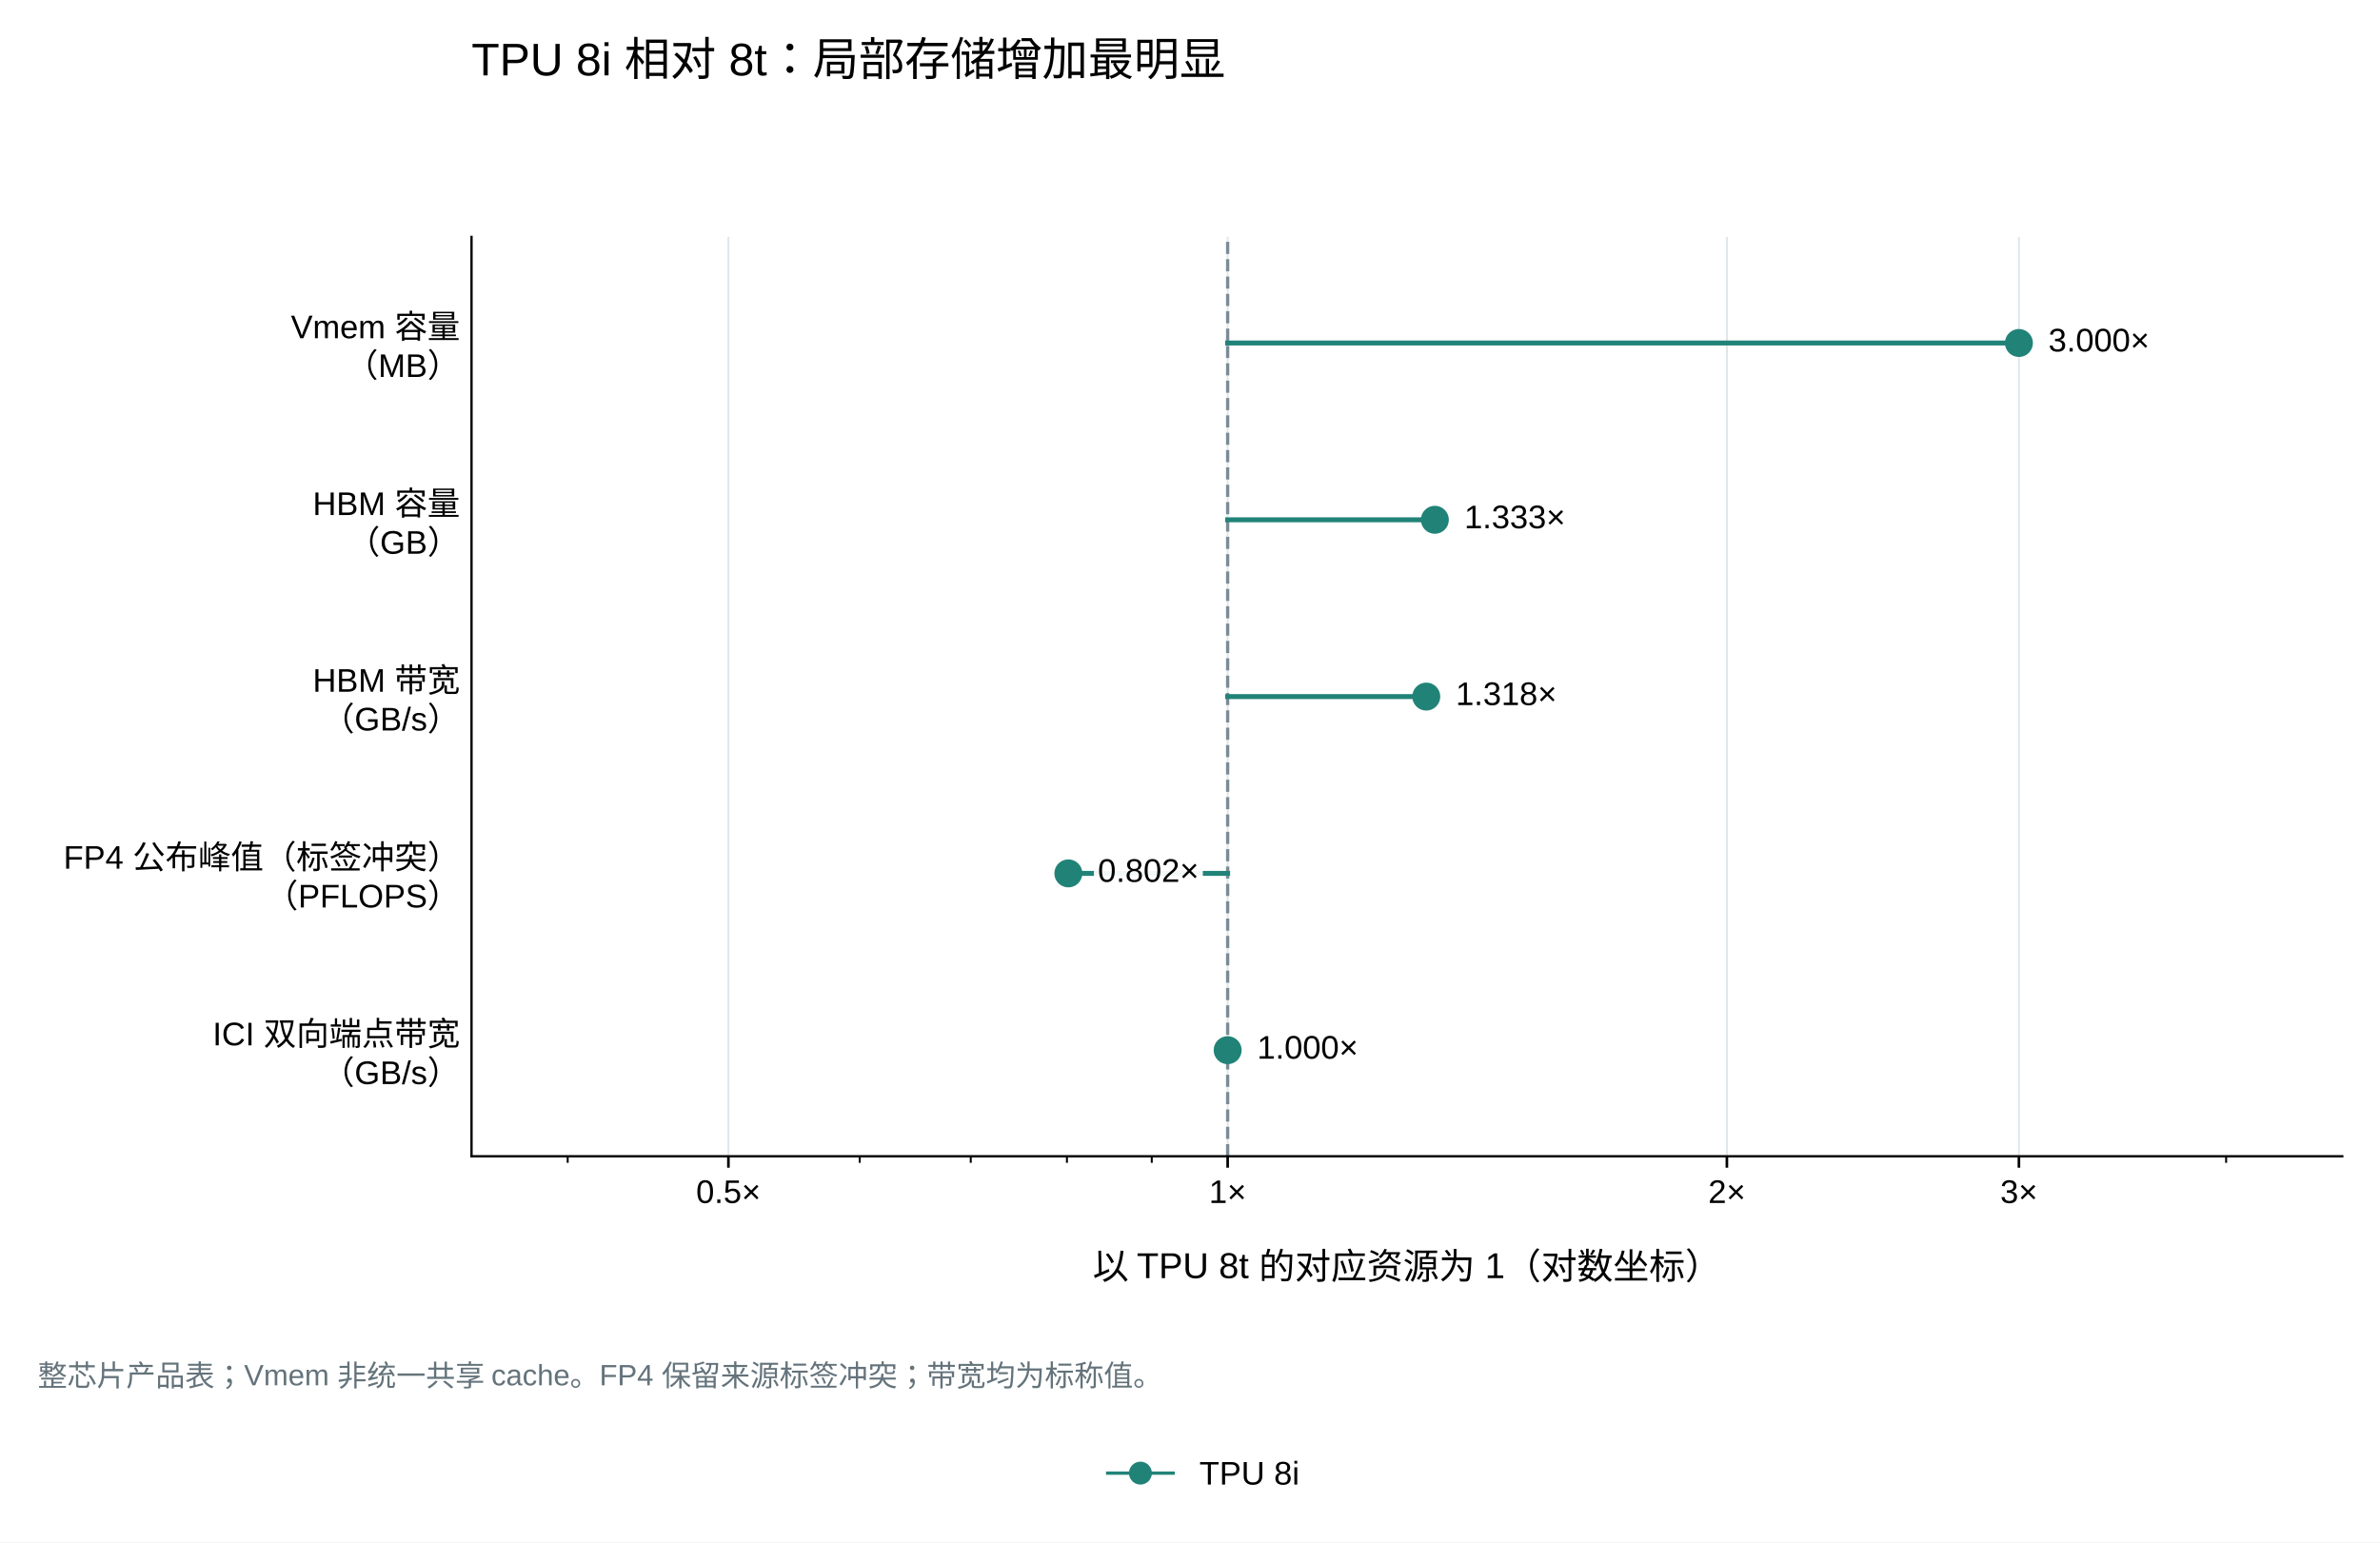
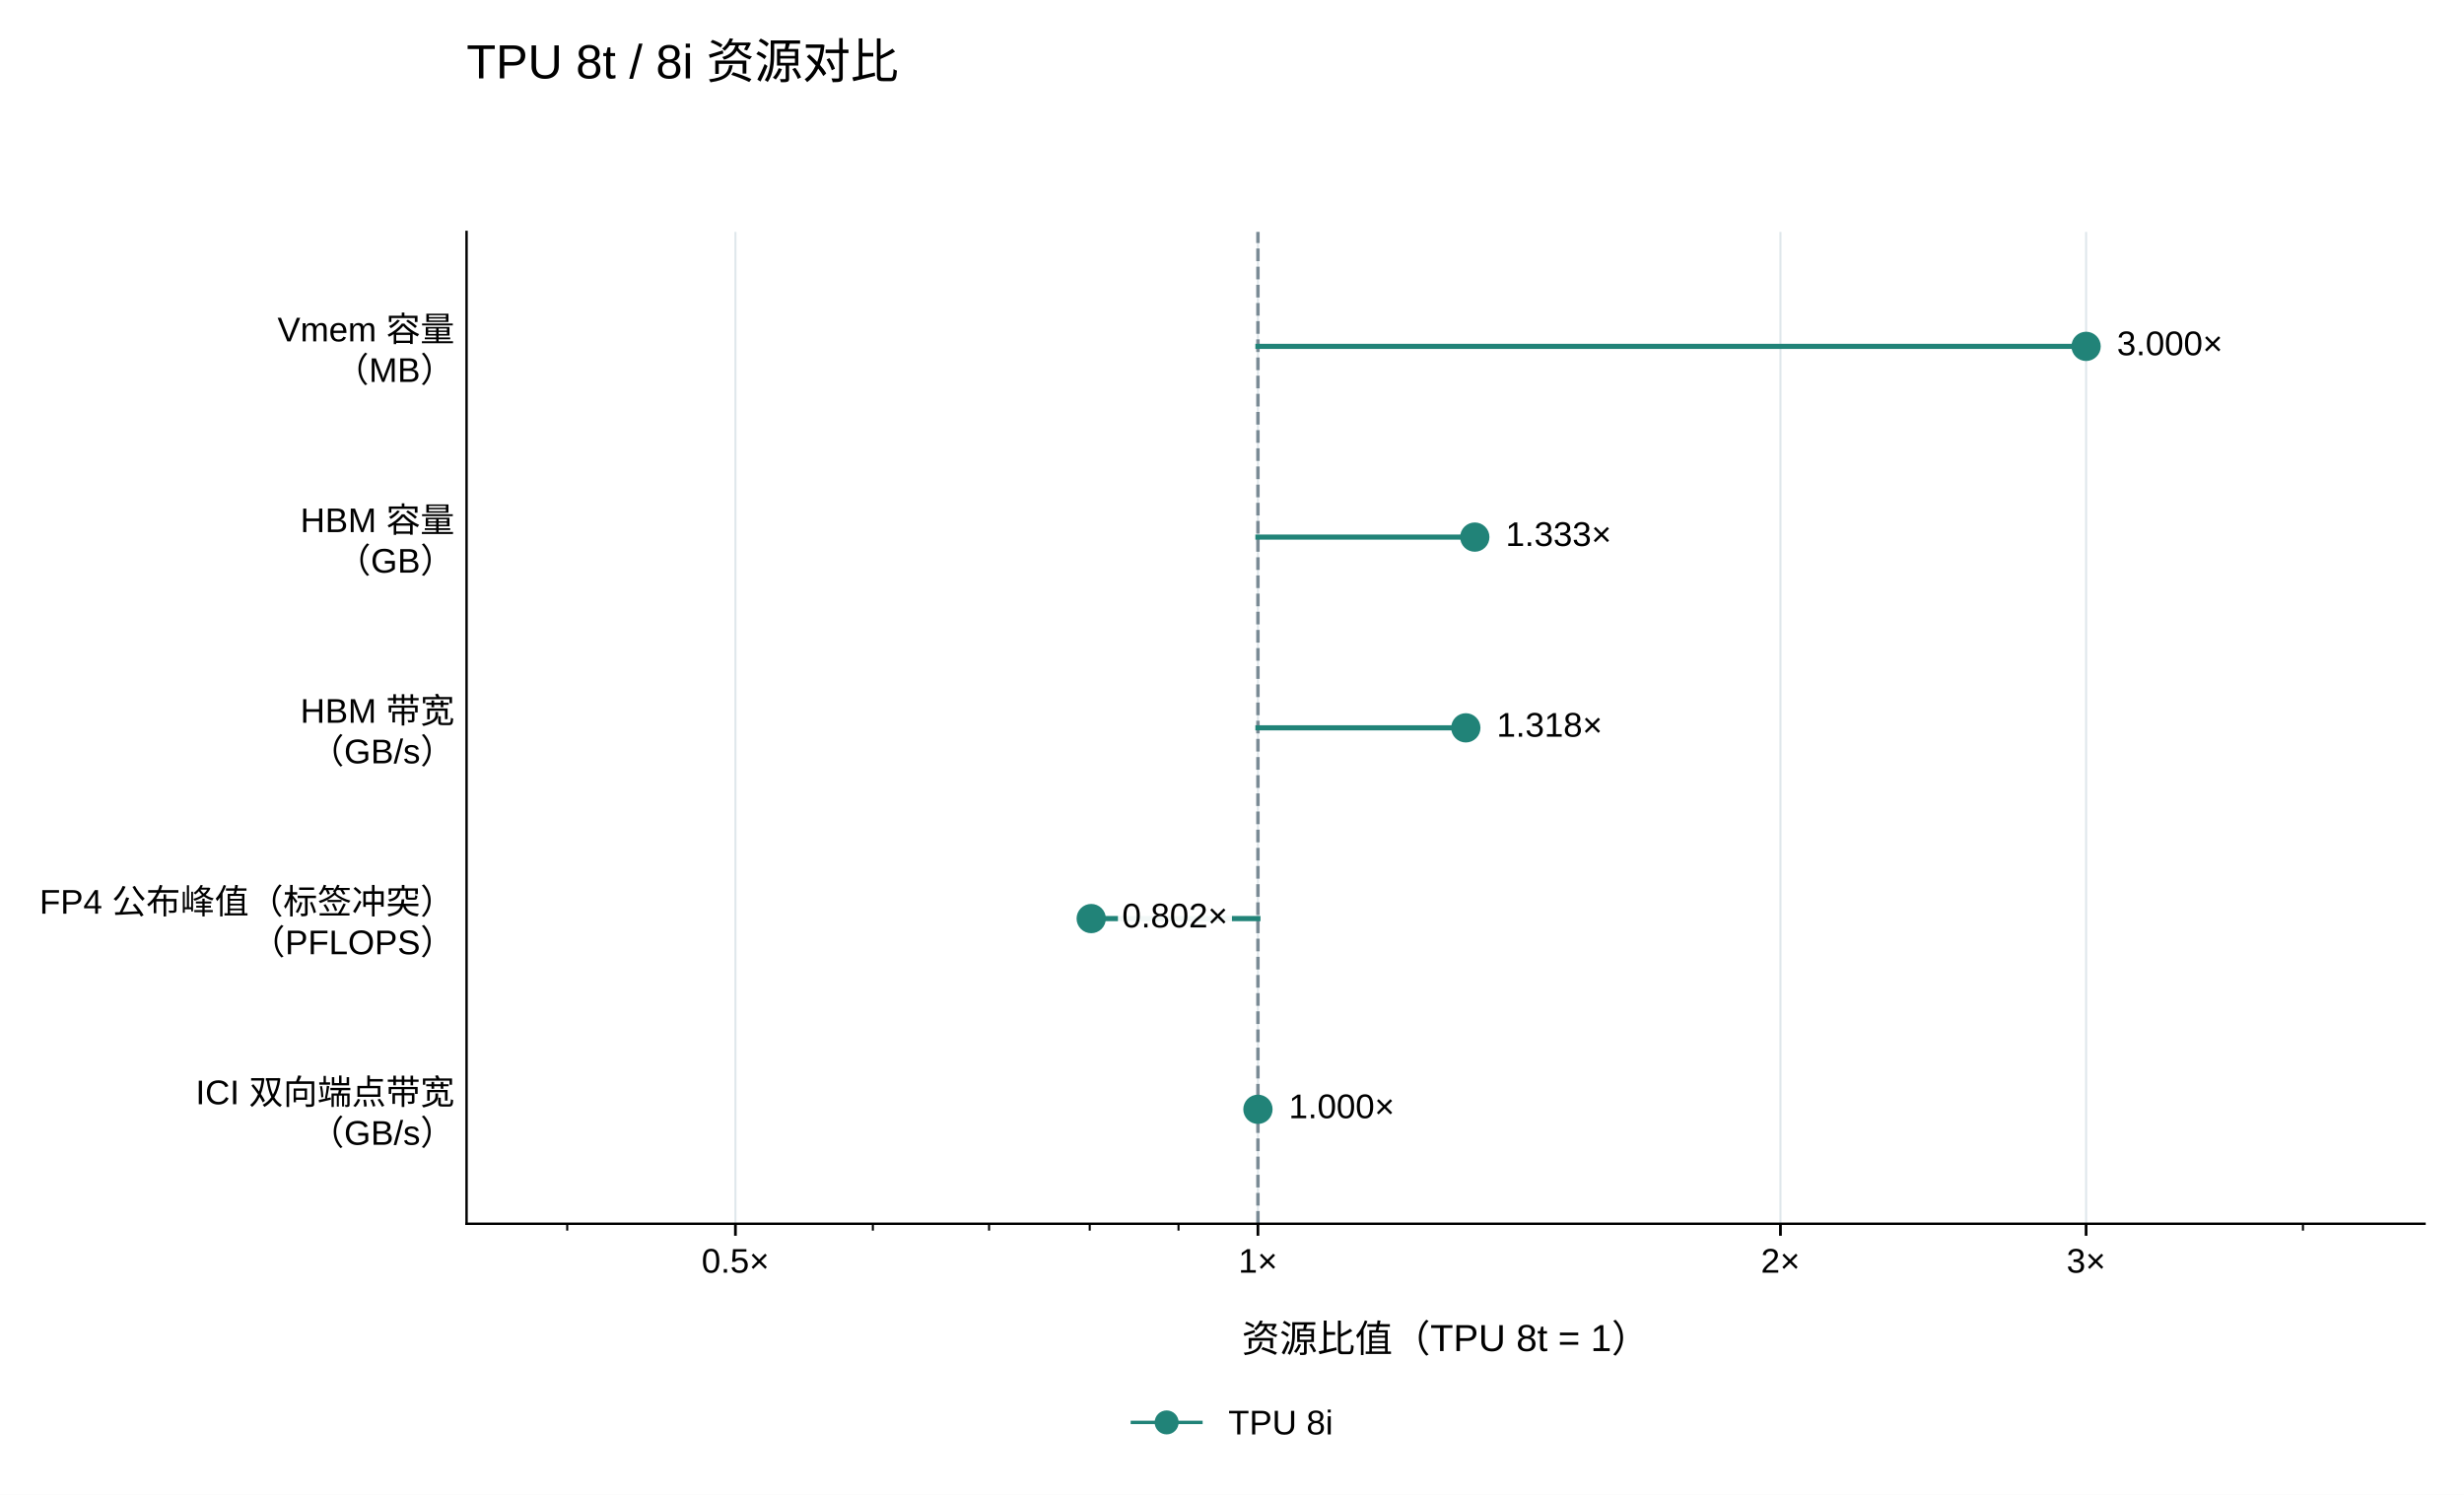
- <svg xmlns="http://www.w3.org/2000/svg" xmlns:xlink="http://www.w3.org/1999/xlink" width="726.84pt" height="471.064pt" viewBox="0 0 726.84 471.064" version="1.1">
+ <svg xmlns="http://www.w3.org/2000/svg" xmlns:xlink="http://www.w3.org/1999/xlink" width="718.977pt" height="436.216pt" viewBox="0 0 718.977 436.216" version="1.1">
  <defs>
    <style type="text/css">*{stroke-linejoin: round; stroke-linecap: butt}</style>
  </defs>
  <g id="figure_1">
    <g id="patch_1">
-       <path d="M 0 471.064  L 726.84 471.064  L 726.84 0  L 0 0  z " style="fill: #ffffff" />
+       <path d="M 0 436.216  L 718.977 436.216  L 718.977 0  L 0 0  z " style="fill: #ffffff" />
    </g>
    <g id="axes_1">
      <g id="patch_2">
-         <path d="M 144 353.16  L 715.32 353.16  L 715.32 72.36  L 144 72.36  z " style="fill: #ffffff" />
+         <path d="M 136.137 357.12  L 707.457 357.12  L 707.457 67.68  L 136.137 67.68  z " style="fill: #ffffff" />
      </g>
      <g id="matplotlib.axis_1">
        <g id="xtick_1">
          <g id="line2d_1">
-             <path d="M 222.454 353.16  L 222.454 72.36  " clip-path="url(#pb5ed774f68)" style="fill: none; stroke: #dfe7eb; stroke-width: 0.6; stroke-linecap: square" />
+             <path d="M 214.591 357.12  L 214.591 67.68  " clip-path="url(#p35e7e67ef4)" style="fill: none; stroke: #dfe7eb; stroke-width: 0.6; stroke-linecap: square" />
          </g>
          <g id="line2d_2">
            <defs>
-               <path id="mefadd3698b" d="M 0 0  L 0 3.5  " style="stroke: #000000; stroke-width: 0.8" />
+               <path id="m21adce91d1" d="M 0 0  L 0 3.5  " style="stroke: #000000; stroke-width: 0.8" />
            </defs>
            <g>
-               <use xlink:href="#mefadd3698b" x="222.454" y="353.16" style="stroke: #000000; stroke-width: 0.8" />
+               <use xlink:href="#m21adce91d1" x="214.591" y="357.12" style="stroke: #000000; stroke-width: 0.8" />
            </g>
          </g>
          <g id="text_1">
-             <text style="font-size: 10px; font-family: 'Arial', 'Heiti TC'; text-anchor: middle" x="222.454" y="367.44" transform="rotate(-0 222.4541 367.4403)">0.5×</text>
+             <text style="font-size: 10px; font-family: 'Arial', 'Heiti TC'; text-anchor: middle" x="214.591" y="371.4" transform="rotate(-0 214.5913 371.4003)">0.5×</text>
          </g>
        </g>
        <g id="xtick_2">
          <g id="line2d_3">
-             <path d="M 374.919 353.16  L 374.919 72.36  " clip-path="url(#pb5ed774f68)" style="fill: none; stroke: #dfe7eb; stroke-width: 0.6; stroke-linecap: square" />
+             <path d="M 367.056 357.12  L 367.056 67.68  " clip-path="url(#p35e7e67ef4)" style="fill: none; stroke: #dfe7eb; stroke-width: 0.6; stroke-linecap: square" />
          </g>
          <g id="line2d_4">
            <g>
-               <use xlink:href="#mefadd3698b" x="374.919" y="353.16" style="stroke: #000000; stroke-width: 0.8" />
+               <use xlink:href="#m21adce91d1" x="367.056" y="357.12" style="stroke: #000000; stroke-width: 0.8" />
            </g>
          </g>
          <g id="text_2">
-             <text style="font-size: 10px; font-family: 'Arial', 'Heiti TC'; text-anchor: middle" x="374.919" y="367.44" transform="rotate(-0 374.9186 367.4403)">1×</text>
+             <text style="font-size: 10px; font-family: 'Arial', 'Heiti TC'; text-anchor: middle" x="367.056" y="371.4" transform="rotate(-0 367.0558 371.4003)">1×</text>
          </g>
        </g>
        <g id="xtick_3">
          <g id="line2d_5">
-             <path d="M 527.383 353.16  L 527.383 72.36  " clip-path="url(#pb5ed774f68)" style="fill: none; stroke: #dfe7eb; stroke-width: 0.6; stroke-linecap: square" />
+             <path d="M 519.52 357.12  L 519.52 67.68  " clip-path="url(#p35e7e67ef4)" style="fill: none; stroke: #dfe7eb; stroke-width: 0.6; stroke-linecap: square" />
          </g>
          <g id="line2d_6">
            <g>
-               <use xlink:href="#mefadd3698b" x="527.383" y="353.16" style="stroke: #000000; stroke-width: 0.8" />
+               <use xlink:href="#m21adce91d1" x="519.52" y="357.12" style="stroke: #000000; stroke-width: 0.8" />
            </g>
          </g>
          <g id="text_3">
-             <text style="font-size: 10px; font-family: 'Arial', 'Heiti TC'; text-anchor: middle" x="527.383" y="367.44" transform="rotate(-0 527.383 367.4403)">2×</text>
+             <text style="font-size: 10px; font-family: 'Arial', 'Heiti TC'; text-anchor: middle" x="519.52" y="371.4" transform="rotate(-0 519.5202 371.4003)">2×</text>
          </g>
        </g>
        <g id="xtick_4">
          <g id="line2d_7">
-             <path d="M 616.569 353.16  L 616.569 72.36  " clip-path="url(#pb5ed774f68)" style="fill: none; stroke: #dfe7eb; stroke-width: 0.6; stroke-linecap: square" />
+             <path d="M 608.706 357.12  L 608.706 67.68  " clip-path="url(#p35e7e67ef4)" style="fill: none; stroke: #dfe7eb; stroke-width: 0.6; stroke-linecap: square" />
          </g>
          <g id="line2d_8">
            <g>
-               <use xlink:href="#mefadd3698b" x="616.569" y="353.16" style="stroke: #000000; stroke-width: 0.8" />
+               <use xlink:href="#m21adce91d1" x="608.706" y="357.12" style="stroke: #000000; stroke-width: 0.8" />
            </g>
          </g>
          <g id="text_4">
-             <text style="font-size: 10px; font-family: 'Arial', 'Heiti TC'; text-anchor: middle" x="616.569" y="367.44" transform="rotate(-0 616.569 367.4403)">3×</text>
+             <text style="font-size: 10px; font-family: 'Arial', 'Heiti TC'; text-anchor: middle" x="608.706" y="371.4" transform="rotate(-0 608.7062 371.4003)">3×</text>
          </g>
        </g>
        <g id="xtick_5">
          <g id="line2d_9">
            <defs>
-               <path id="ma3c21e6bf4" d="M 0 0  L 0 2  " style="stroke: #000000; stroke-width: 0.6" />
+               <path id="mdd49ab8e25" d="M 0 0  L 0 2  " style="stroke: #000000; stroke-width: 0.6" />
            </defs>
            <g>
-               <use xlink:href="#ma3c21e6bf4" x="173.372" y="353.16" style="stroke: #000000; stroke-width: 0.6" />
+               <use xlink:href="#mdd49ab8e25" x="165.509" y="357.12" style="stroke: #000000; stroke-width: 0.6" />
            </g>
          </g>
        </g>
        <g id="xtick_6">
          <g id="line2d_10">
            <g>
-               <use xlink:href="#ma3c21e6bf4" x="262.558" y="353.16" style="stroke: #000000; stroke-width: 0.6" />
+               <use xlink:href="#mdd49ab8e25" x="254.695" y="357.12" style="stroke: #000000; stroke-width: 0.6" />
            </g>
          </g>
        </g>
        <g id="xtick_7">
          <g id="line2d_11">
            <g>
-               <use xlink:href="#ma3c21e6bf4" x="296.464" y="353.16" style="stroke: #000000; stroke-width: 0.6" />
+               <use xlink:href="#mdd49ab8e25" x="288.602" y="357.12" style="stroke: #000000; stroke-width: 0.6" />
            </g>
          </g>
        </g>
        <g id="xtick_8">
          <g id="line2d_12">
            <g>
-               <use xlink:href="#ma3c21e6bf4" x="325.836" y="353.16" style="stroke: #000000; stroke-width: 0.6" />
+               <use xlink:href="#mdd49ab8e25" x="317.973" y="357.12" style="stroke: #000000; stroke-width: 0.6" />
            </g>
          </g>
        </g>
        <g id="xtick_9">
          <g id="line2d_13">
            <g>
-               <use xlink:href="#ma3c21e6bf4" x="351.744" y="353.16" style="stroke: #000000; stroke-width: 0.6" />
+               <use xlink:href="#mdd49ab8e25" x="343.881" y="357.12" style="stroke: #000000; stroke-width: 0.6" />
            </g>
          </g>
        </g>
        <g id="xtick_10">
          <g id="line2d_14">
            <g>
-               <use xlink:href="#ma3c21e6bf4" x="679.848" y="353.16" style="stroke: #000000; stroke-width: 0.6" />
+               <use xlink:href="#mdd49ab8e25" x="671.985" y="357.12" style="stroke: #000000; stroke-width: 0.6" />
            </g>
          </g>
        </g>
        <g id="text_5">
-           <text style="font-size: 11px; font-family: 'Arial', 'Heiti TC'; text-anchor: middle" x="429.66" y="390.664" transform="rotate(-0 429.66 390.6645)">以 TPU 8t 的对应资源为 1（对数坐标）</text>
+           <text style="font-size: 11px; font-family: 'Arial', 'Heiti TC'; text-anchor: middle" x="421.797" y="394.557" transform="rotate(-0 421.7972 394.5574)">资源比值（TPU 8t = 1）</text>
        </g>
      </g>
      <g id="matplotlib.axis_2">
        <g id="ytick_1">
          <g id="line2d_15" />
          <g id="text_6">
-             <text style="font-size: 10px; font-family: 'Arial', 'Heiti TC'" transform="translate(88.83125 103.3033)">Vmem 容量</text>
-             <text style="font-size: 10px; font-family: 'Arial', 'Heiti TC'" transform="translate(105.5 115.1365)">（MB）</text>
+             <text style="font-size: 10px; font-family: 'Arial', 'Heiti TC'" transform="translate(80.96844 99.62023)">Vmem 容量</text>
+             <text style="font-size: 10px; font-family: 'Arial', 'Heiti TC'" transform="translate(97.63719 111.4534)">（MB）</text>
          </g>
        </g>
        <g id="ytick_2">
          <g id="line2d_16" />
          <g id="text_7">
-             <text style="font-size: 10px; font-family: 'Arial', 'Heiti TC'" transform="translate(95.5 157.3033)">HBM 容量</text>
-             <text style="font-size: 10px; font-family: 'Arial', 'Heiti TC'" transform="translate(106.0516 169.1365)">（GB）</text>
+             <text style="font-size: 10px; font-family: 'Arial', 'Heiti TC'" transform="translate(87.63719 155.2818)">HBM 容量</text>
+             <text style="font-size: 10px; font-family: 'Arial', 'Heiti TC'" transform="translate(98.18875 167.115)">（GB）</text>
          </g>
        </g>
        <g id="ytick_3">
          <g id="line2d_17" />
          <g id="text_8">
-             <text style="font-size: 10px; font-family: 'Arial', 'Heiti TC'" transform="translate(95.5 211.2783)">HBM 带宽</text>
-             <text style="font-size: 10px; font-family: 'Arial', 'Heiti TC'" transform="translate(98.27344 223.1115)">（GB/s）</text>
+             <text style="font-size: 10px; font-family: 'Arial', 'Heiti TC'" transform="translate(87.63719 210.9183)">HBM 带宽</text>
+             <text style="font-size: 10px; font-family: 'Arial', 'Heiti TC'" transform="translate(90.41062 222.7515)">（GB/s）</text>
          </g>
        </g>
        <g id="ytick_4">
          <g id="line2d_18" />
          <g id="text_9">
-             <text style="font-size: 10px; font-family: 'Arial', 'Heiti TC'" transform="translate(19.38281 265.333)">FP4 公布峰值（标签冲突）</text>
-             <text style="font-size: 10px; font-family: 'Arial', 'Heiti TC'" transform="translate(81.04219 277.1662)">（PFLOPS）</text>
+             <text style="font-size: 10px; font-family: 'Arial', 'Heiti TC'" transform="translate(11.52 266.6345)">FP4 公布峰值（标签冲突）</text>
+             <text style="font-size: 10px; font-family: 'Arial', 'Heiti TC'" transform="translate(73.17937 278.4677)">（PFLOPS）</text>
          </g>
        </g>
        <g id="ytick_5">
          <g id="line2d_19" />
          <g id="text_10">
-             <text style="font-size: 10px; font-family: 'Arial', 'Heiti TC'" transform="translate(64.94375 319.2783)">ICI 双向端点带宽</text>
-             <text style="font-size: 10px; font-family: 'Arial', 'Heiti TC'" transform="translate(98.27344 331.1115)">（GB/s）</text>
+             <text style="font-size: 10px; font-family: 'Arial', 'Heiti TC'" transform="translate(57.08094 322.2414)">ICI 双向端点带宽</text>
+             <text style="font-size: 10px; font-family: 'Arial', 'Heiti TC'" transform="translate(90.41062 334.0746)">（GB/s）</text>
          </g>
        </g>
      </g>
      <g id="line2d_20">
-         <path d="M 374.919 353.16  L 374.919 72.36  " clip-path="url(#pb5ed774f68)" style="fill: none; stroke-dasharray: 3.7,1.6; stroke-dashoffset: 0; stroke: #7a8b95" />
+         <path d="M 367.056 357.12  L 367.056 67.68  " clip-path="url(#p35e7e67ef4)" style="fill: none; stroke-dasharray: 3.7,1.6; stroke-dashoffset: 0; stroke: #7a8b95" />
      </g>
      <g id="line2d_21">
-         <path d="M 374.919 104.76  L 616.569 104.76  " clip-path="url(#pb5ed774f68)" style="fill: none; stroke: #218378; stroke-width: 1.5; stroke-linecap: square" />
+         <path d="M 367.056 101.077  L 608.706 101.077  " clip-path="url(#p35e7e67ef4)" style="fill: none; stroke: #218378; stroke-width: 1.5; stroke-linecap: square" />
      </g>
      <g id="line2d_22">
-         <path d="M 374.919 158.76  L 438.197 158.76  " clip-path="url(#pb5ed774f68)" style="fill: none; stroke: #218378; stroke-width: 1.5; stroke-linecap: square" />
+         <path d="M 367.056 156.738  L 430.334 156.738  " clip-path="url(#p35e7e67ef4)" style="fill: none; stroke: #218378; stroke-width: 1.5; stroke-linecap: square" />
      </g>
      <g id="line2d_23">
-         <path d="M 374.919 212.76  L 435.579 212.76  " clip-path="url(#pb5ed774f68)" style="fill: none; stroke: #218378; stroke-width: 1.5; stroke-linecap: square" />
+         <path d="M 367.056 212.4  L 427.716 212.4  " clip-path="url(#p35e7e67ef4)" style="fill: none; stroke: #218378; stroke-width: 1.5; stroke-linecap: square" />
      </g>
      <g id="line2d_24">
-         <path d="M 374.919 266.76  L 326.272 266.76  " clip-path="url(#pb5ed774f68)" style="fill: none; stroke: #218378; stroke-width: 1.5; stroke-linecap: square" />
+         <path d="M 367.056 268.062  L 318.409 268.062  " clip-path="url(#p35e7e67ef4)" style="fill: none; stroke: #218378; stroke-width: 1.5; stroke-linecap: square" />
      </g>
      <g id="line2d_25">
-         <path d="M 374.919 320.76  L 374.919 320.76  " clip-path="url(#pb5ed774f68)" style="fill: none; stroke: #218378; stroke-width: 1.5; stroke-linecap: square" />
+         <path d="M 367.056 323.723  L 367.056 323.723  " clip-path="url(#p35e7e67ef4)" style="fill: none; stroke: #218378; stroke-width: 1.5; stroke-linecap: square" />
      </g>
      <g id="patch_3">
-         <path d="M 144 353.16  L 144 72.36  " style="fill: none; stroke: #000000; stroke-width: 0.7; stroke-linejoin: miter; stroke-linecap: square" />
+         <path d="M 136.137 357.12  L 136.137 67.68  " style="fill: none; stroke: #000000; stroke-width: 0.7; stroke-linejoin: miter; stroke-linecap: square" />
      </g>
      <g id="patch_4">
-         <path d="M 144 353.16  L 715.32 353.16  " style="fill: none; stroke: #000000; stroke-width: 0.7; stroke-linejoin: miter; stroke-linecap: square" />
+         <path d="M 136.137 357.12  L 707.457 357.12  " style="fill: none; stroke: #000000; stroke-width: 0.7; stroke-linejoin: miter; stroke-linecap: square" />
      </g>
      <g id="PathCollection_1">
        <defs>
-           <path id="m45c2a8a388" d="M 0 3.775  C 1.001 3.775 1.961 3.377 2.669 2.669  C 3.377 1.961 3.775 1.001 3.775 0  C 3.775 -1.001 3.377 -1.961 2.669 -2.669  C 1.961 -3.377 1.001 -3.775 0 -3.775  C -1.001 -3.775 -1.961 -3.377 -2.669 -2.669  C -3.377 -1.961 -3.775 -1.001 -3.775 0  C -3.775 1.001 -3.377 1.961 -2.669 2.669  C -1.961 3.377 -1.001 3.775 0 3.775  z " style="stroke: #218378" />
+           <path id="m76a5c89ed2" d="M 0 3.775  C 1.001 3.775 1.961 3.377 2.669 2.669  C 3.377 1.961 3.775 1.001 3.775 0  C 3.775 -1.001 3.377 -1.961 2.669 -2.669  C 1.961 -3.377 1.001 -3.775 0 -3.775  C -1.001 -3.775 -1.961 -3.377 -2.669 -2.669  C -3.377 -1.961 -3.775 -1.001 -3.775 0  C -3.775 1.001 -3.377 1.961 -2.669 2.669  C -1.961 3.377 -1.001 3.775 0 3.775  z " style="stroke: #218378" />
        </defs>
-         <g clip-path="url(#pb5ed774f68)">
-           <a xlink:href="#panorama-tpu8i" target="_blank">
-             <use xlink:href="#m45c2a8a388" x="616.569" y="104.76" style="fill: #218378; stroke: #218378" />
+         <g clip-path="url(#p35e7e67ef4)">
+           <a xlink:href="#panorama-tpu8i" target="_blank">
+             <use xlink:href="#m76a5c89ed2" x="608.706" y="101.077" style="fill: #218378; stroke: #218378" />
          </a>
        </g>
      </g>
      <g id="text_11">
        <g id="patch_5">
-           <path d="M 624.369 110.652  L 657.632 110.652  L 657.632 98.868  L 624.369 98.868  z " style="fill: #ffffff; opacity: 0.94" />
-         </g>
-         <text style="font-size: 10px; font-family: 'Arial', 'Heiti TC'; text-anchor: start" x="625.569" y="107.348" transform="rotate(-0 625.569 107.3479)">3.000×</text>
+           <path d="M 616.506 106.969  L 649.769 106.969  L 649.769 95.185  L 616.506 95.185  z " style="fill: #ffffff; opacity: 0.94" />
+         </g>
+         <text style="font-size: 10px; font-family: 'Arial', 'Heiti TC'; text-anchor: start" x="617.706" y="103.665" transform="rotate(-0 617.7062 103.6648)">3.000×</text>
      </g>
      <g id="PathCollection_2">
-         <g clip-path="url(#pb5ed774f68)">
-           <a xlink:href="#panorama-tpu8i" target="_blank">
-             <use xlink:href="#m45c2a8a388" x="438.197" y="158.76" style="fill: #218378; stroke: #218378" />
+         <g clip-path="url(#p35e7e67ef4)">
+           <a xlink:href="#panorama-tpu8i" target="_blank">
+             <use xlink:href="#m76a5c89ed2" x="430.334" y="156.738" style="fill: #218378; stroke: #218378" />
          </a>
        </g>
      </g>
      <g id="text_12">
        <g id="patch_6">
-           <path d="M 445.997 164.652  L 479.26 164.652  L 479.26 152.868  L 445.997 152.868  z " style="fill: #ffffff; opacity: 0.94" />
-         </g>
-         <text style="font-size: 10px; font-family: 'Arial', 'Heiti TC'; text-anchor: start" x="447.197" y="161.348" transform="rotate(-0 447.197 161.3479)">1.333×</text>
+           <path d="M 438.134 162.631  L 471.397 162.631  L 471.397 150.846  L 438.134 150.846  z " style="fill: #ffffff; opacity: 0.94" />
+         </g>
+         <text style="font-size: 10px; font-family: 'Arial', 'Heiti TC'; text-anchor: start" x="439.334" y="159.326" transform="rotate(-0 439.3342 159.3264)">1.333×</text>
      </g>
      <g id="PathCollection_3">
-         <g clip-path="url(#pb5ed774f68)">
-           <a xlink:href="#panorama-tpu8i" target="_blank">
-             <use xlink:href="#m45c2a8a388" x="435.579" y="212.76" style="fill: #218378; stroke: #218378" />
+         <g clip-path="url(#p35e7e67ef4)">
+           <a xlink:href="#panorama-tpu8i" target="_blank">
+             <use xlink:href="#m76a5c89ed2" x="427.716" y="212.4" style="fill: #218378; stroke: #218378" />
          </a>
        </g>
      </g>
      <g id="text_13">
        <g id="patch_7">
-           <path d="M 443.379 218.652  L 476.641 218.652  L 476.641 206.868  L 443.379 206.868  z " style="fill: #ffffff; opacity: 0.94" />
-         </g>
-         <text style="font-size: 10px; font-family: 'Arial', 'Heiti TC'; text-anchor: start" x="444.579" y="215.348" transform="rotate(-0 444.5786 215.3479)">1.318×</text>
+           <path d="M 435.516 218.292  L 468.778 218.292  L 468.778 206.508  L 435.516 206.508  z " style="fill: #ffffff; opacity: 0.94" />
+         </g>
+         <text style="font-size: 10px; font-family: 'Arial', 'Heiti TC'; text-anchor: start" x="436.716" y="214.988" transform="rotate(-0 436.7158 214.9879)">1.318×</text>
      </g>
      <g id="PathCollection_4">
-         <g clip-path="url(#pb5ed774f68)">
-           <a xlink:href="#panorama-tpu8i" target="_blank">
-             <use xlink:href="#m45c2a8a388" x="326.272" y="266.76" style="fill: #218378; stroke: #218378" />
+         <g clip-path="url(#p35e7e67ef4)">
+           <a xlink:href="#panorama-tpu8i" target="_blank">
+             <use xlink:href="#m76a5c89ed2" x="318.409" y="268.062" style="fill: #218378; stroke: #218378" />
          </a>
        </g>
      </g>
      <g id="text_14">
        <g id="patch_8">
-           <path d="M 334.072 272.652  L 367.334 272.652  L 367.334 260.868  L 334.072 260.868  z " style="fill: #ffffff; opacity: 0.94" />
-         </g>
-         <text style="font-size: 10px; font-family: 'Arial', 'Heiti TC'; text-anchor: start" x="335.272" y="269.348" transform="rotate(-0 335.272 269.3479)">0.802×</text>
+           <path d="M 326.209 273.954  L 359.472 273.954  L 359.472 262.169  L 326.209 262.169  z " style="fill: #ffffff; opacity: 0.94" />
+         </g>
+         <text style="font-size: 10px; font-family: 'Arial', 'Heiti TC'; text-anchor: start" x="327.409" y="270.649" transform="rotate(-0 327.4092 270.6494)">0.802×</text>
      </g>
      <g id="PathCollection_5">
-         <g clip-path="url(#pb5ed774f68)">
-           <a xlink:href="#panorama-tpu8i" target="_blank">
-             <use xlink:href="#m45c2a8a388" x="374.919" y="320.76" style="fill: #218378; stroke: #218378" />
+         <g clip-path="url(#p35e7e67ef4)">
+           <a xlink:href="#panorama-tpu8i" target="_blank">
+             <use xlink:href="#m76a5c89ed2" x="367.056" y="323.723" style="fill: #218378; stroke: #218378" />
          </a>
        </g>
      </g>
      <g id="text_15">
        <g id="patch_9">
-           <path d="M 382.719 326.652  L 415.981 326.652  L 415.981 314.868  L 382.719 314.868  z " style="fill: #ffffff; opacity: 0.94" />
-         </g>
-         <text style="font-size: 10px; font-family: 'Arial', 'Heiti TC'; text-anchor: start" x="383.919" y="323.348" transform="rotate(-0 383.9186 323.3479)">1.000×</text>
+           <path d="M 374.856 329.615  L 408.118 329.615  L 408.118 317.831  L 374.856 317.831  z " style="fill: #ffffff; opacity: 0.94" />
+         </g>
+         <text style="font-size: 10px; font-family: 'Arial', 'Heiti TC'; text-anchor: start" x="376.056" y="326.311" transform="rotate(-0 376.0558 326.311)">1.000×</text>
      </g>
    </g>
    <g id="text_16">
-       <text style="font-size: 14px; font-family: 'Arial', 'Heiti TC'; text-anchor: start" x="144" y="23.028" transform="rotate(-0 144 23.02844)">TPU 8i 相对 8t：局部存储增加最明显</text>
-     </g>
-     <g id="text_17">
-       <text style="font-size: 9px; font-family: 'Arial', 'Heiti TC'; text-anchor: start; fill: #64737b" x="11.52" y="423.36" transform="rotate(-0 11.52 423.36)">整芯片产品表；Vmem 非统一共享 cache。FP4 保留来源标签冲突；带宽均为标称值。</text>
+       <text style="font-size: 14px; font-family: 'Arial', 'Heiti TC'; text-anchor: start" x="136.137" y="22.873" transform="rotate(-0 136.1372 22.87313)">TPU 8t / 8i 资源对比</text>
    </g>
    <g id="legend_1">
      <g id="line2d_26">
-         <path d="M 338.28 449.94  L 348.28 449.94  L 358.28 449.94  " style="fill: none; stroke: #218378; stroke-linecap: square" />
+         <path d="M 330.417 415.092  L 340.417 415.092  L 350.417 415.092  " style="fill: none; stroke: #218378; stroke-linecap: square" />
        <defs>
-           <path id="m43ec553fef" d="M 0 3  C 0.796 3 1.559 2.684 2.121 2.121  C 2.684 1.559 3 0.796 3 0  C 3 -0.796 2.684 -1.559 2.121 -2.121  C 1.559 -2.684 0.796 -3 0 -3  C -0.796 -3 -1.559 -2.684 -2.121 -2.121  C -2.684 -1.559 -3 -0.796 -3 0  C -3 0.796 -2.684 1.559 -2.121 2.121  C -1.559 2.684 -0.796 3 0 3  z " style="stroke: #218378" />
+           <path id="mdfb04d18e0" d="M 0 3  C 0.796 3 1.559 2.684 2.121 2.121  C 2.684 1.559 3 0.796 3 0  C 3 -0.796 2.684 -1.559 2.121 -2.121  C 1.559 -2.684 0.796 -3 0 -3  C -0.796 -3 -1.559 -2.684 -2.121 -2.121  C -2.684 -1.559 -3 -0.796 -3 0  C -3 0.796 -2.684 1.559 -2.121 2.121  C -1.559 2.684 -0.796 3 0 3  z " style="stroke: #218378" />
        </defs>
        <g>
-           <use xlink:href="#m43ec553fef" x="348.28" y="449.94" style="fill: #218378; stroke: #218378" />
-         </g>
-       </g>
-       <g id="text_18">
-         <text style="font-size: 10px; font-family: 'Arial', 'Heiti TC'; text-anchor: start" x="366.28" y="453.44" transform="rotate(-0 366.2795 453.4395)">TPU 8i</text>
+           <use xlink:href="#mdfb04d18e0" x="340.417" y="415.092" style="fill: #218378; stroke: #218378" />
+         </g>
+       </g>
+       <g id="text_17">
+         <text style="font-size: 10px; font-family: 'Arial', 'Heiti TC'; text-anchor: start" x="358.417" y="418.592" transform="rotate(-0 358.4167 418.5915)">TPU 8i</text>
      </g>
    </g>
  </g>
  <defs>
-     <clipPath id="pb5ed774f68">
-       <rect x="144" y="72.36" width="571.32" height="280.8" />
+     <clipPath id="p35e7e67ef4">
+       <rect x="136.137" y="67.68" width="571.32" height="289.44" />
    </clipPath>
  </defs>
</svg>
